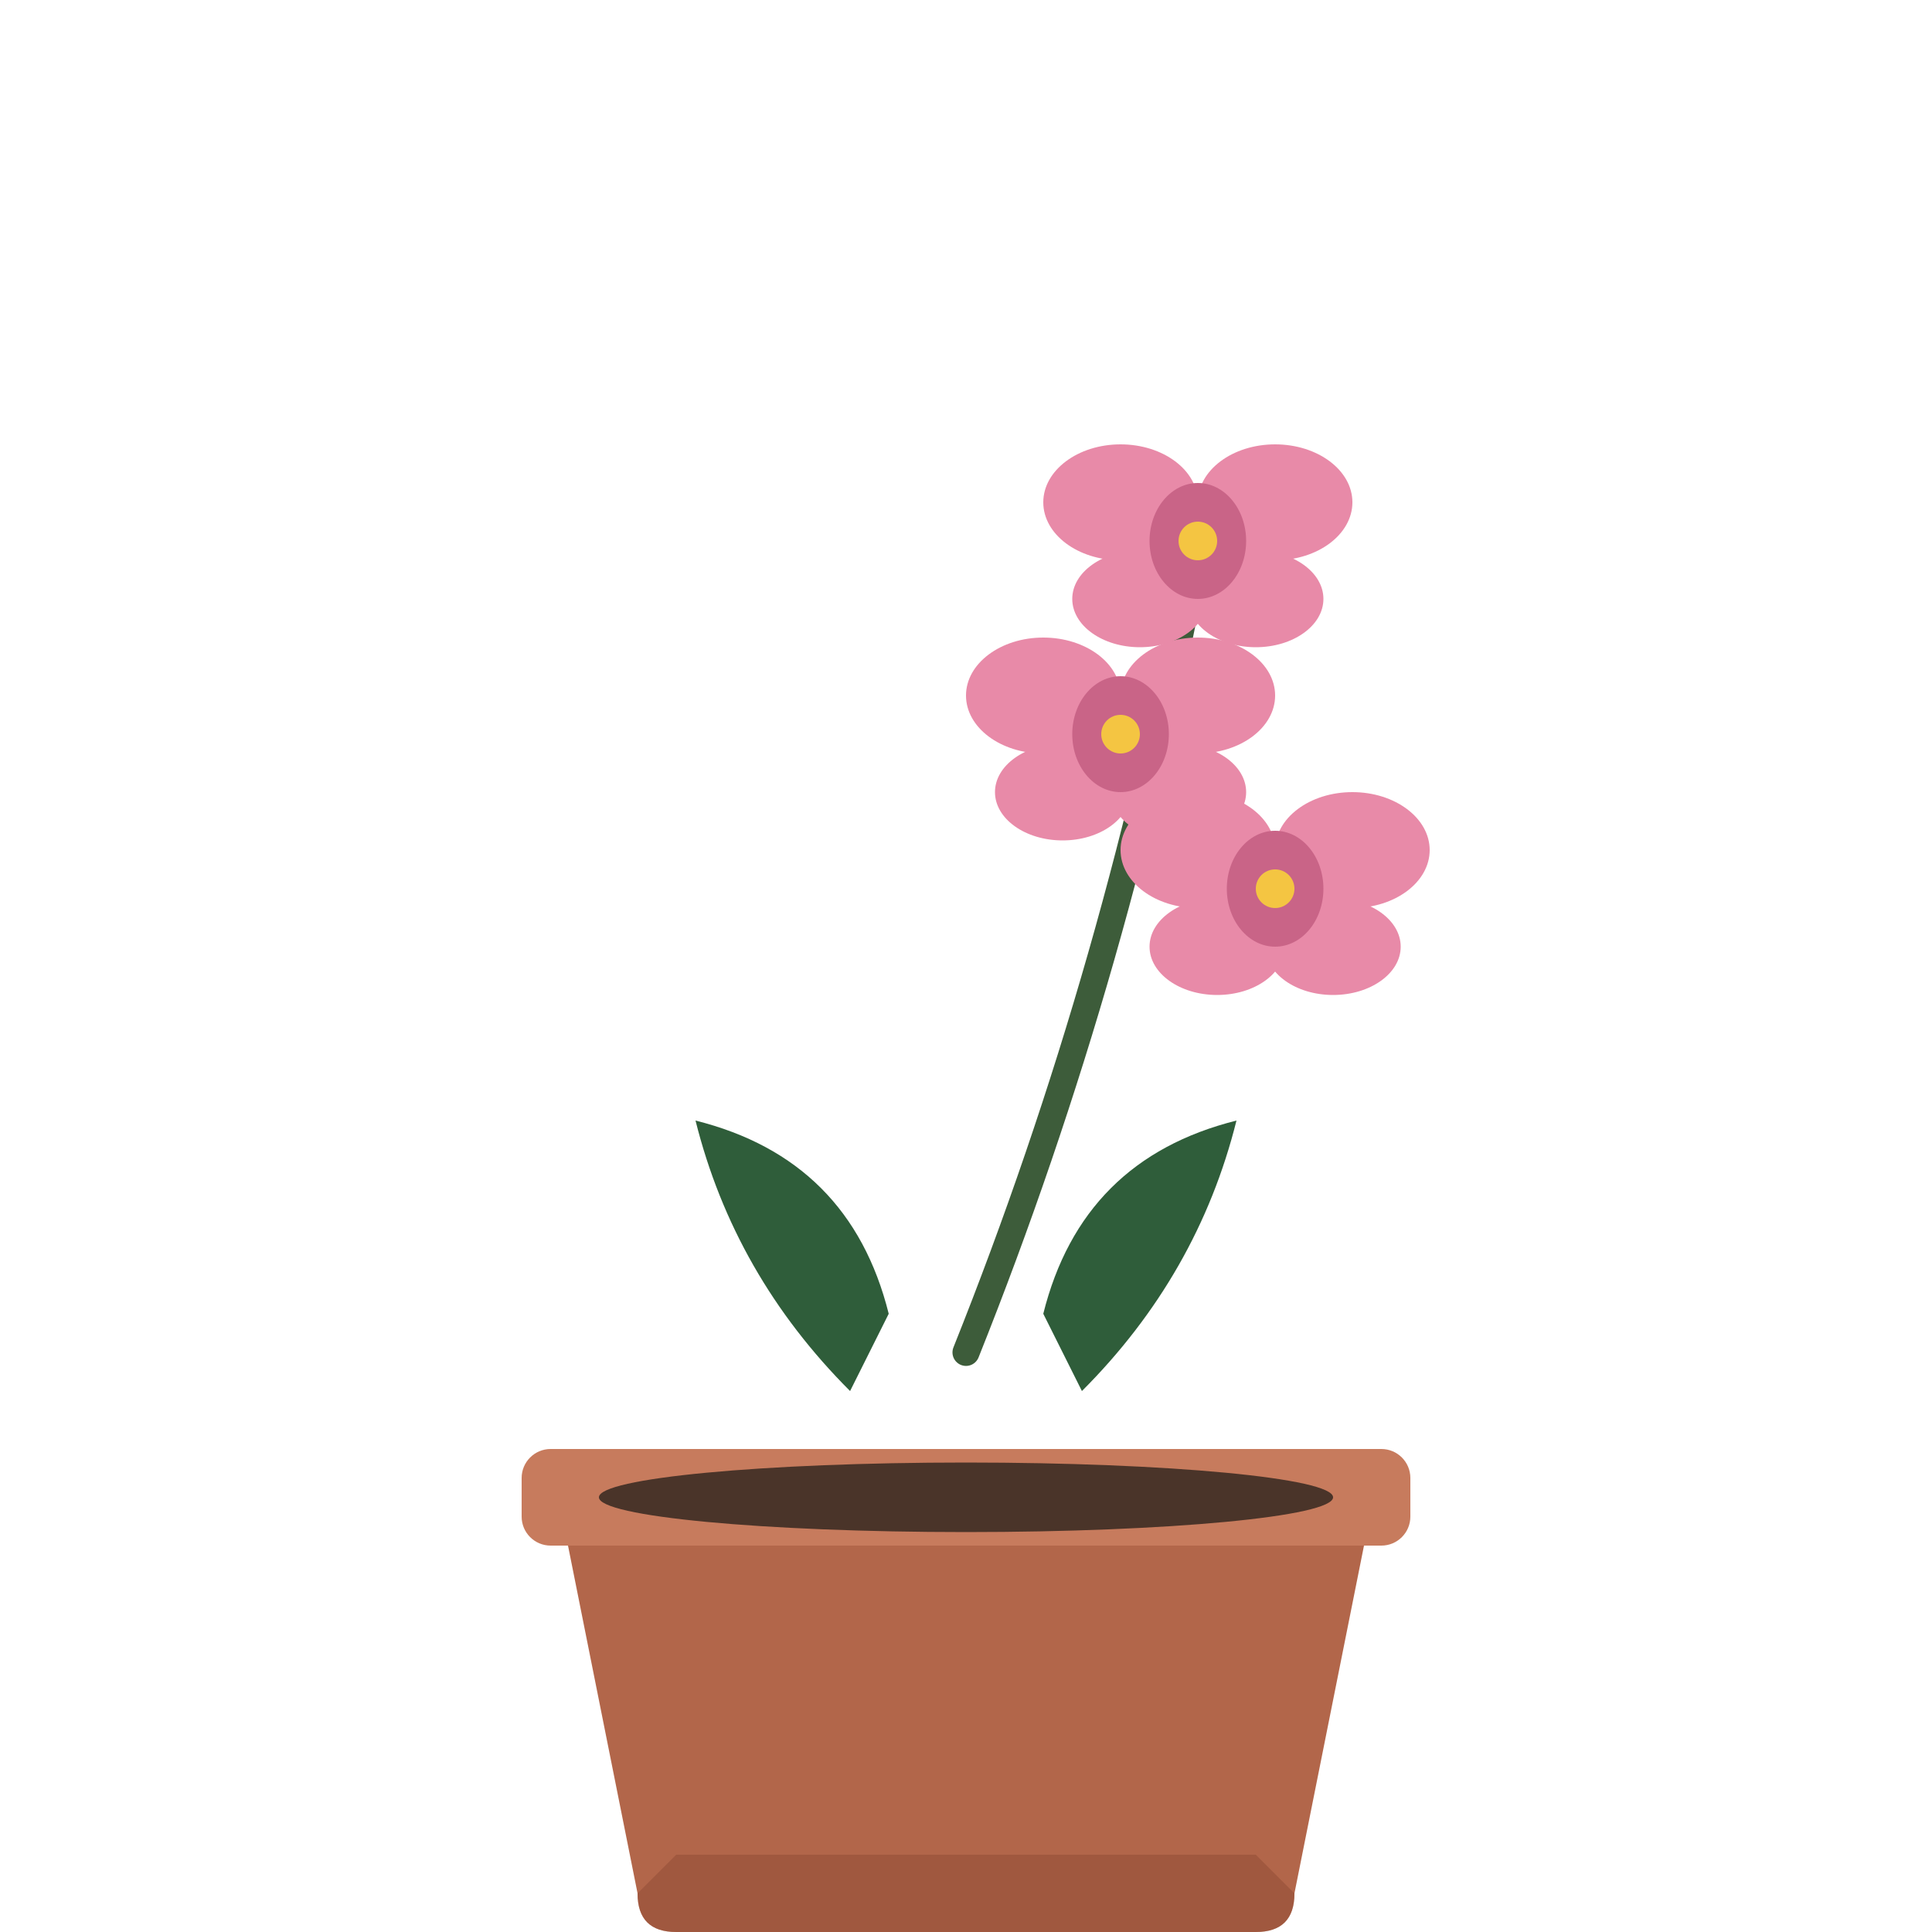
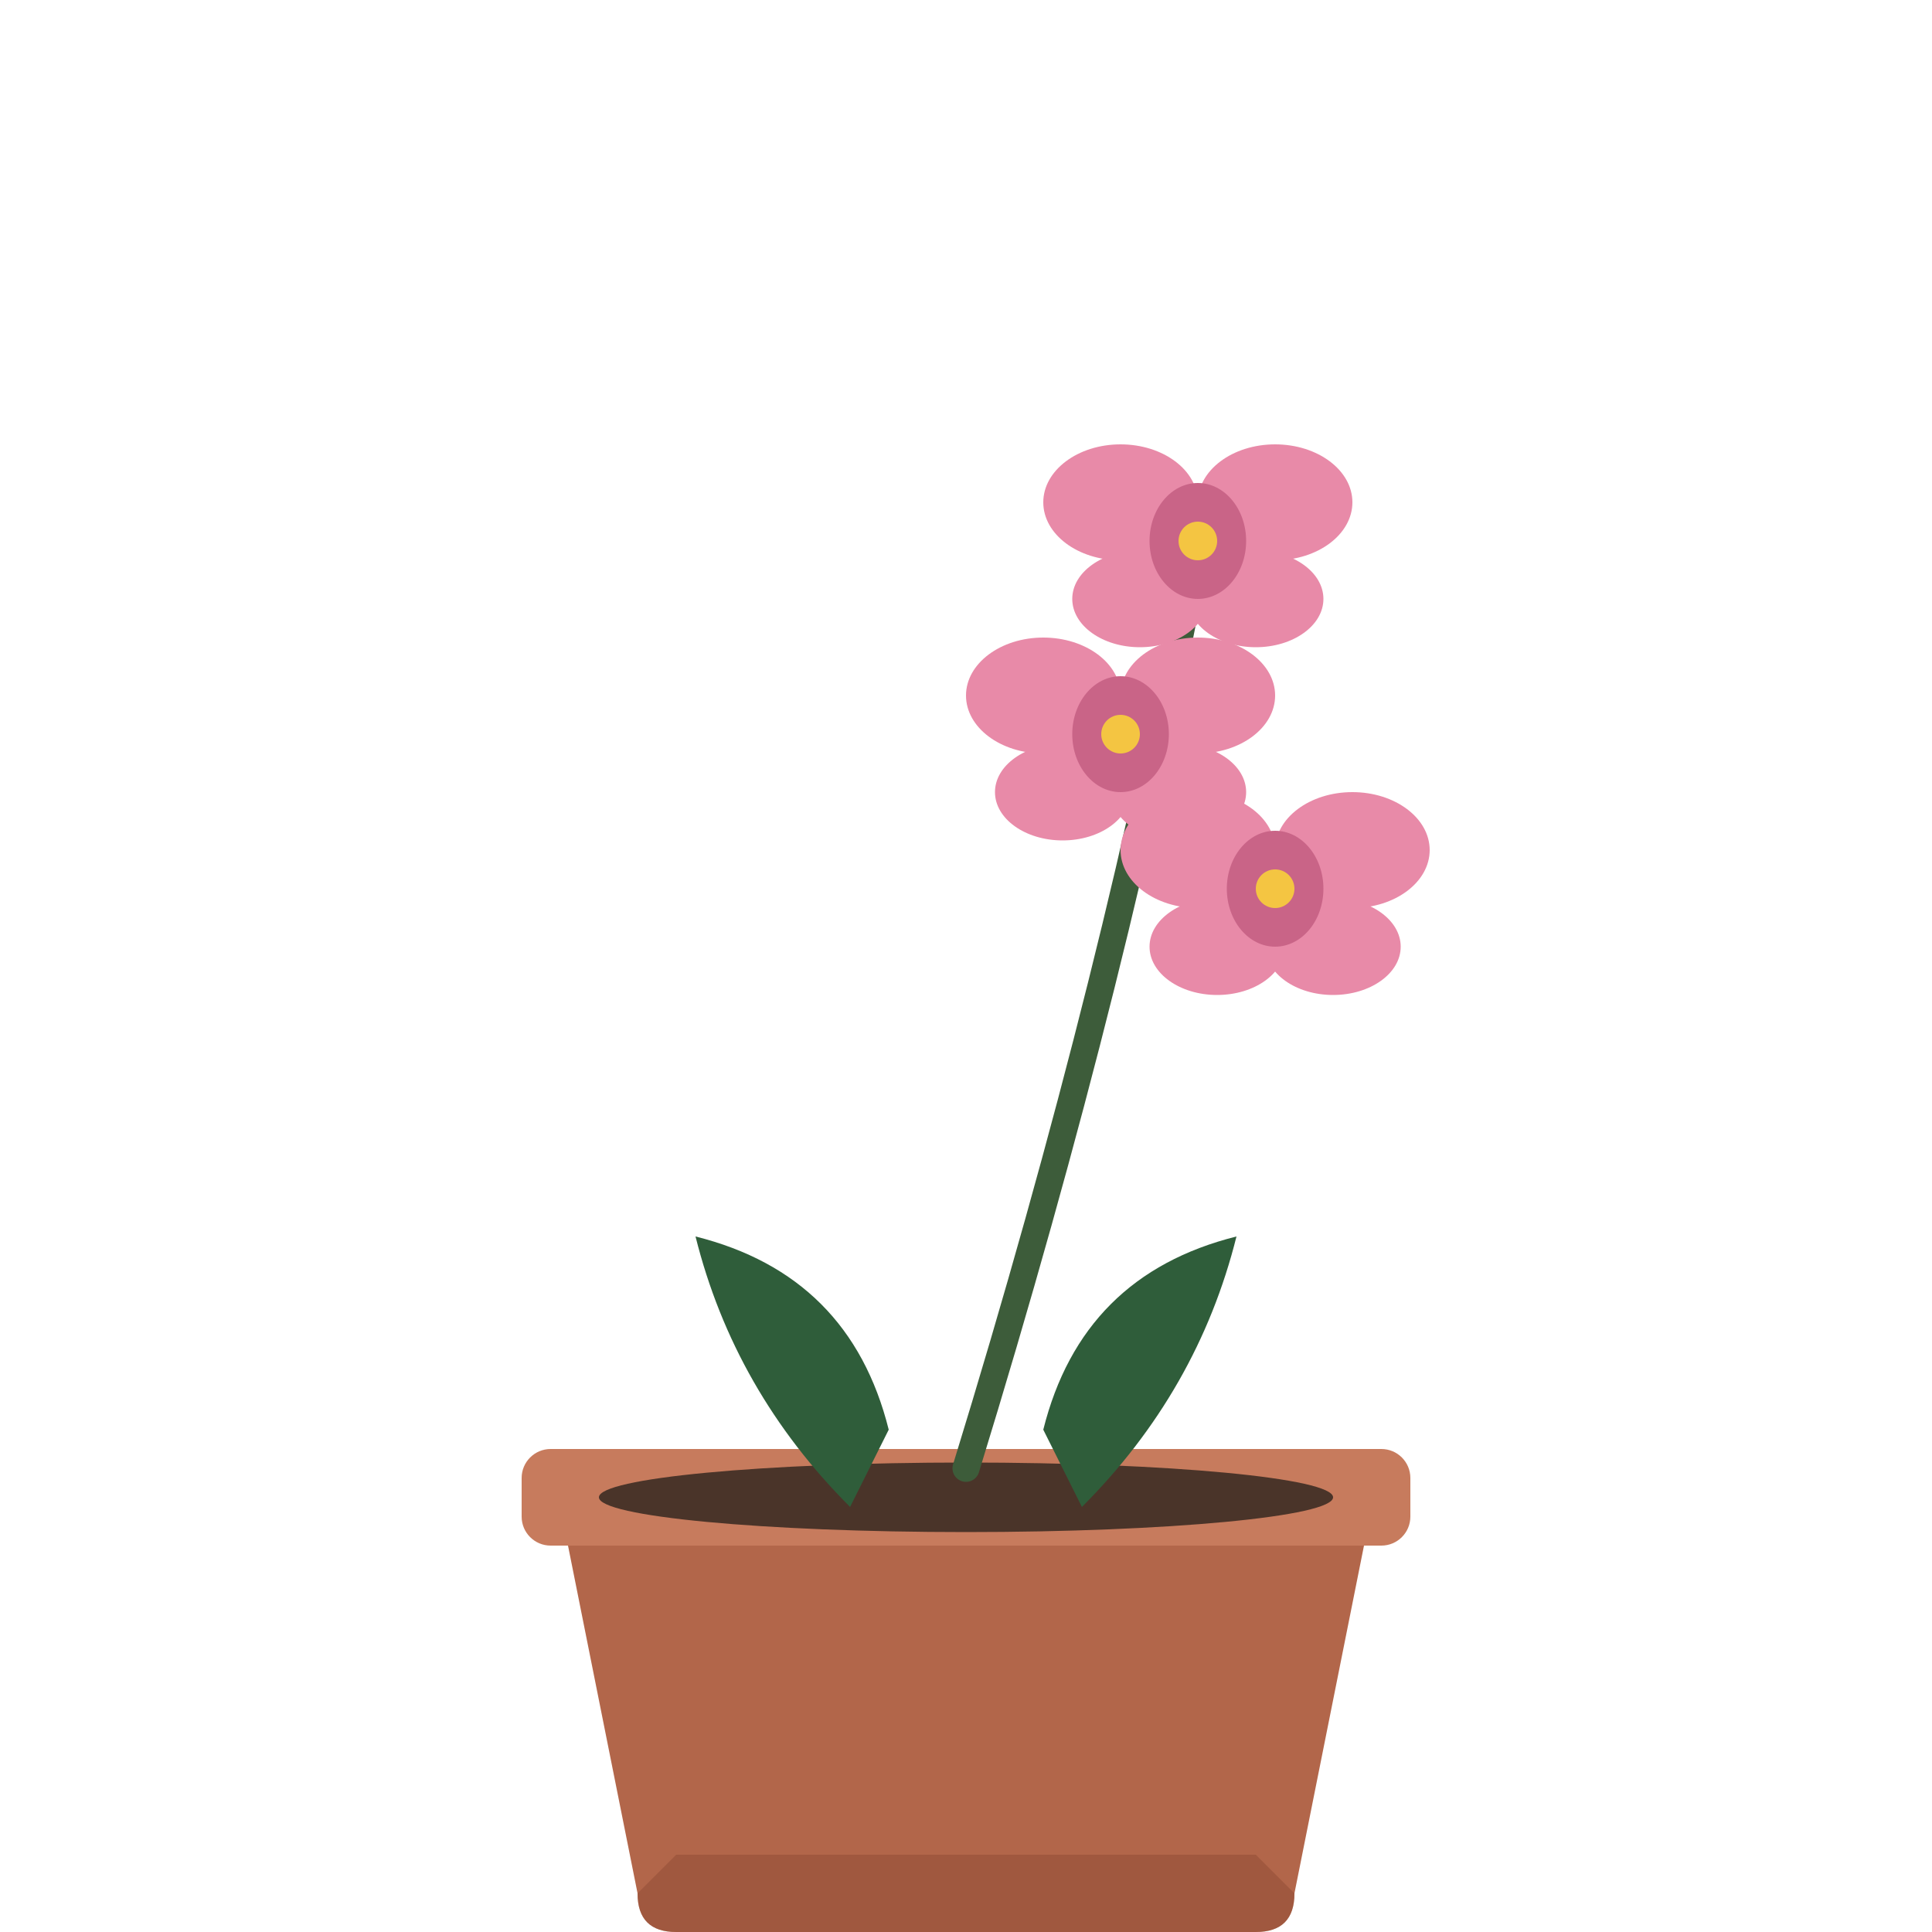
- <svg xmlns="http://www.w3.org/2000/svg" viewBox="0 0 100 100" width="100" height="100" role="img" aria-label="Moth Orchid">
+ <svg xmlns="http://www.w3.org/2000/svg" viewBox="0 0 100 100" width="100" height="100" role="img" aria-label="Vlinderorchidee">
  <path d="M 29 78 L 33 98 Q 33 100 35 100 L 65 100 Q 67 100 67 98 L 71 78 Z" fill="#B2664A" />
  <rect x="27" y="75" width="46" height="5" rx="1.5" fill="#C77B5D" />
  <path d="M 33 98 Q 33 100 35 100 L 65 100 Q 67 100 67 98 L 65 96 L 35 96 Z" fill="#8E4A33" opacity="0.5" />
  <ellipse cx="50" cy="77.5" rx="19" ry="1.8" fill="#4A3429" />
-   <path d="M 44 72 Q 38 66 36 58 Q 44 60 46 68 Z" fill="#2F5D3A" />
-   <path d="M 56 72 Q 62 66 64 58 Q 56 60 54 68 Z" fill="#2F5D3A" />
-   <path d="M 50 70 Q 58 50 62 28" stroke="#3D5C3A" stroke-width="1.4" fill="none" stroke-linecap="round" />
+   <path d="M 44 78 Q 38 72 36 64 Q 44 66 46 74 Z" fill="#2F5D3A" />
+   <path d="M 56 78 Q 62 72 64 64 Q 56 66 54 74 Z" fill="#2F5D3A" />
+   <path d="M 50 76 Q 58 50 62 28" stroke="#3D5C3A" stroke-width="1.4" fill="none" stroke-linecap="round" />
  <g transform="translate(62 28)">
    <ellipse cx="-4" cy="-2" rx="4" ry="3" fill="#E88AA8" />
    <ellipse cx="4" cy="-2" rx="4" ry="3" fill="#E88AA8" />
    <ellipse cx="-3" cy="3" rx="3.5" ry="2.5" fill="#E88AA8" />
    <ellipse cx="3" cy="3" rx="3.5" ry="2.5" fill="#E88AA8" />
    <ellipse cx="0" cy="0" rx="2.5" ry="3" fill="#C96487" />
    <circle cx="0" cy="0" r="1" fill="#F4C542" />
  </g>
  <g transform="translate(58 38)">
    <ellipse cx="-4" cy="-2" rx="4" ry="3" fill="#E88AA8" />
    <ellipse cx="4" cy="-2" rx="4" ry="3" fill="#E88AA8" />
    <ellipse cx="-3" cy="3" rx="3.5" ry="2.5" fill="#E88AA8" />
    <ellipse cx="3" cy="3" rx="3.5" ry="2.5" fill="#E88AA8" />
    <ellipse cx="0" cy="0" rx="2.5" ry="3" fill="#C96487" />
    <circle cx="0" cy="0" r="1" fill="#F4C542" />
  </g>
  <g transform="translate(66 46)">
    <ellipse cx="-4" cy="-2" rx="4" ry="3" fill="#E88AA8" />
    <ellipse cx="4" cy="-2" rx="4" ry="3" fill="#E88AA8" />
    <ellipse cx="-3" cy="3" rx="3.5" ry="2.5" fill="#E88AA8" />
    <ellipse cx="3" cy="3" rx="3.5" ry="2.5" fill="#E88AA8" />
    <ellipse cx="0" cy="0" rx="2.5" ry="3" fill="#C96487" />
    <circle cx="0" cy="0" r="1" fill="#F4C542" />
  </g>
</svg>
